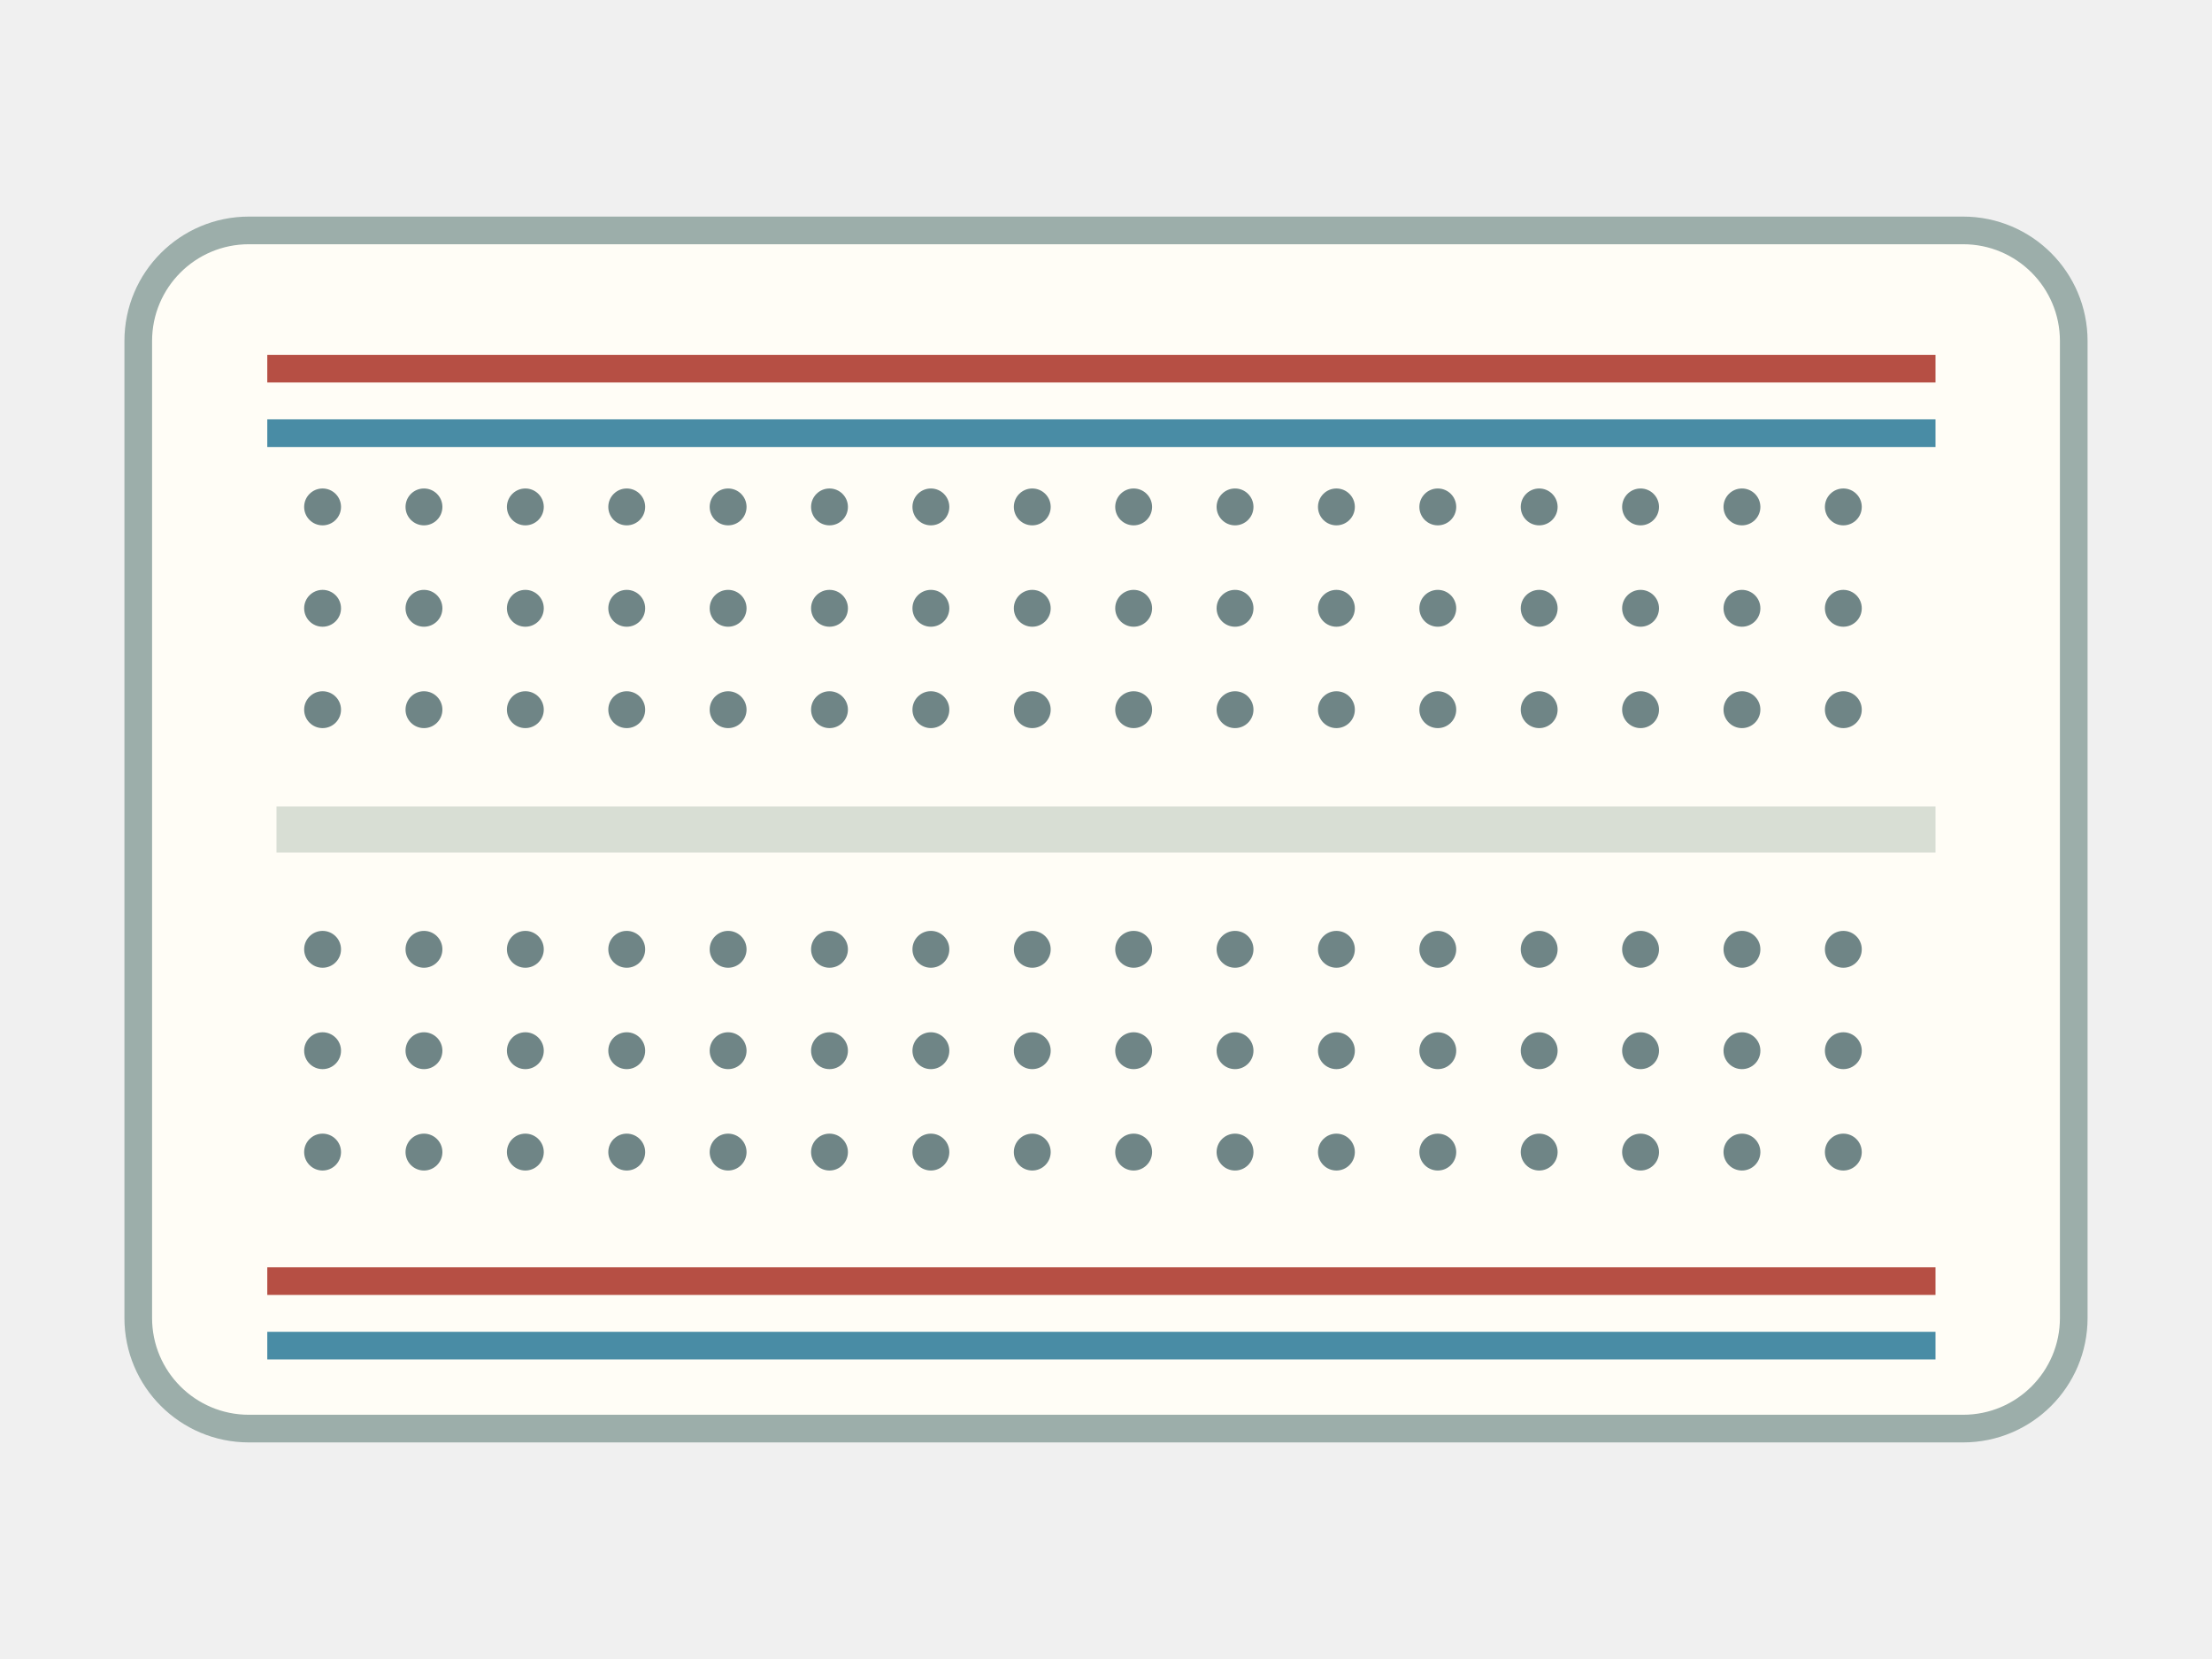
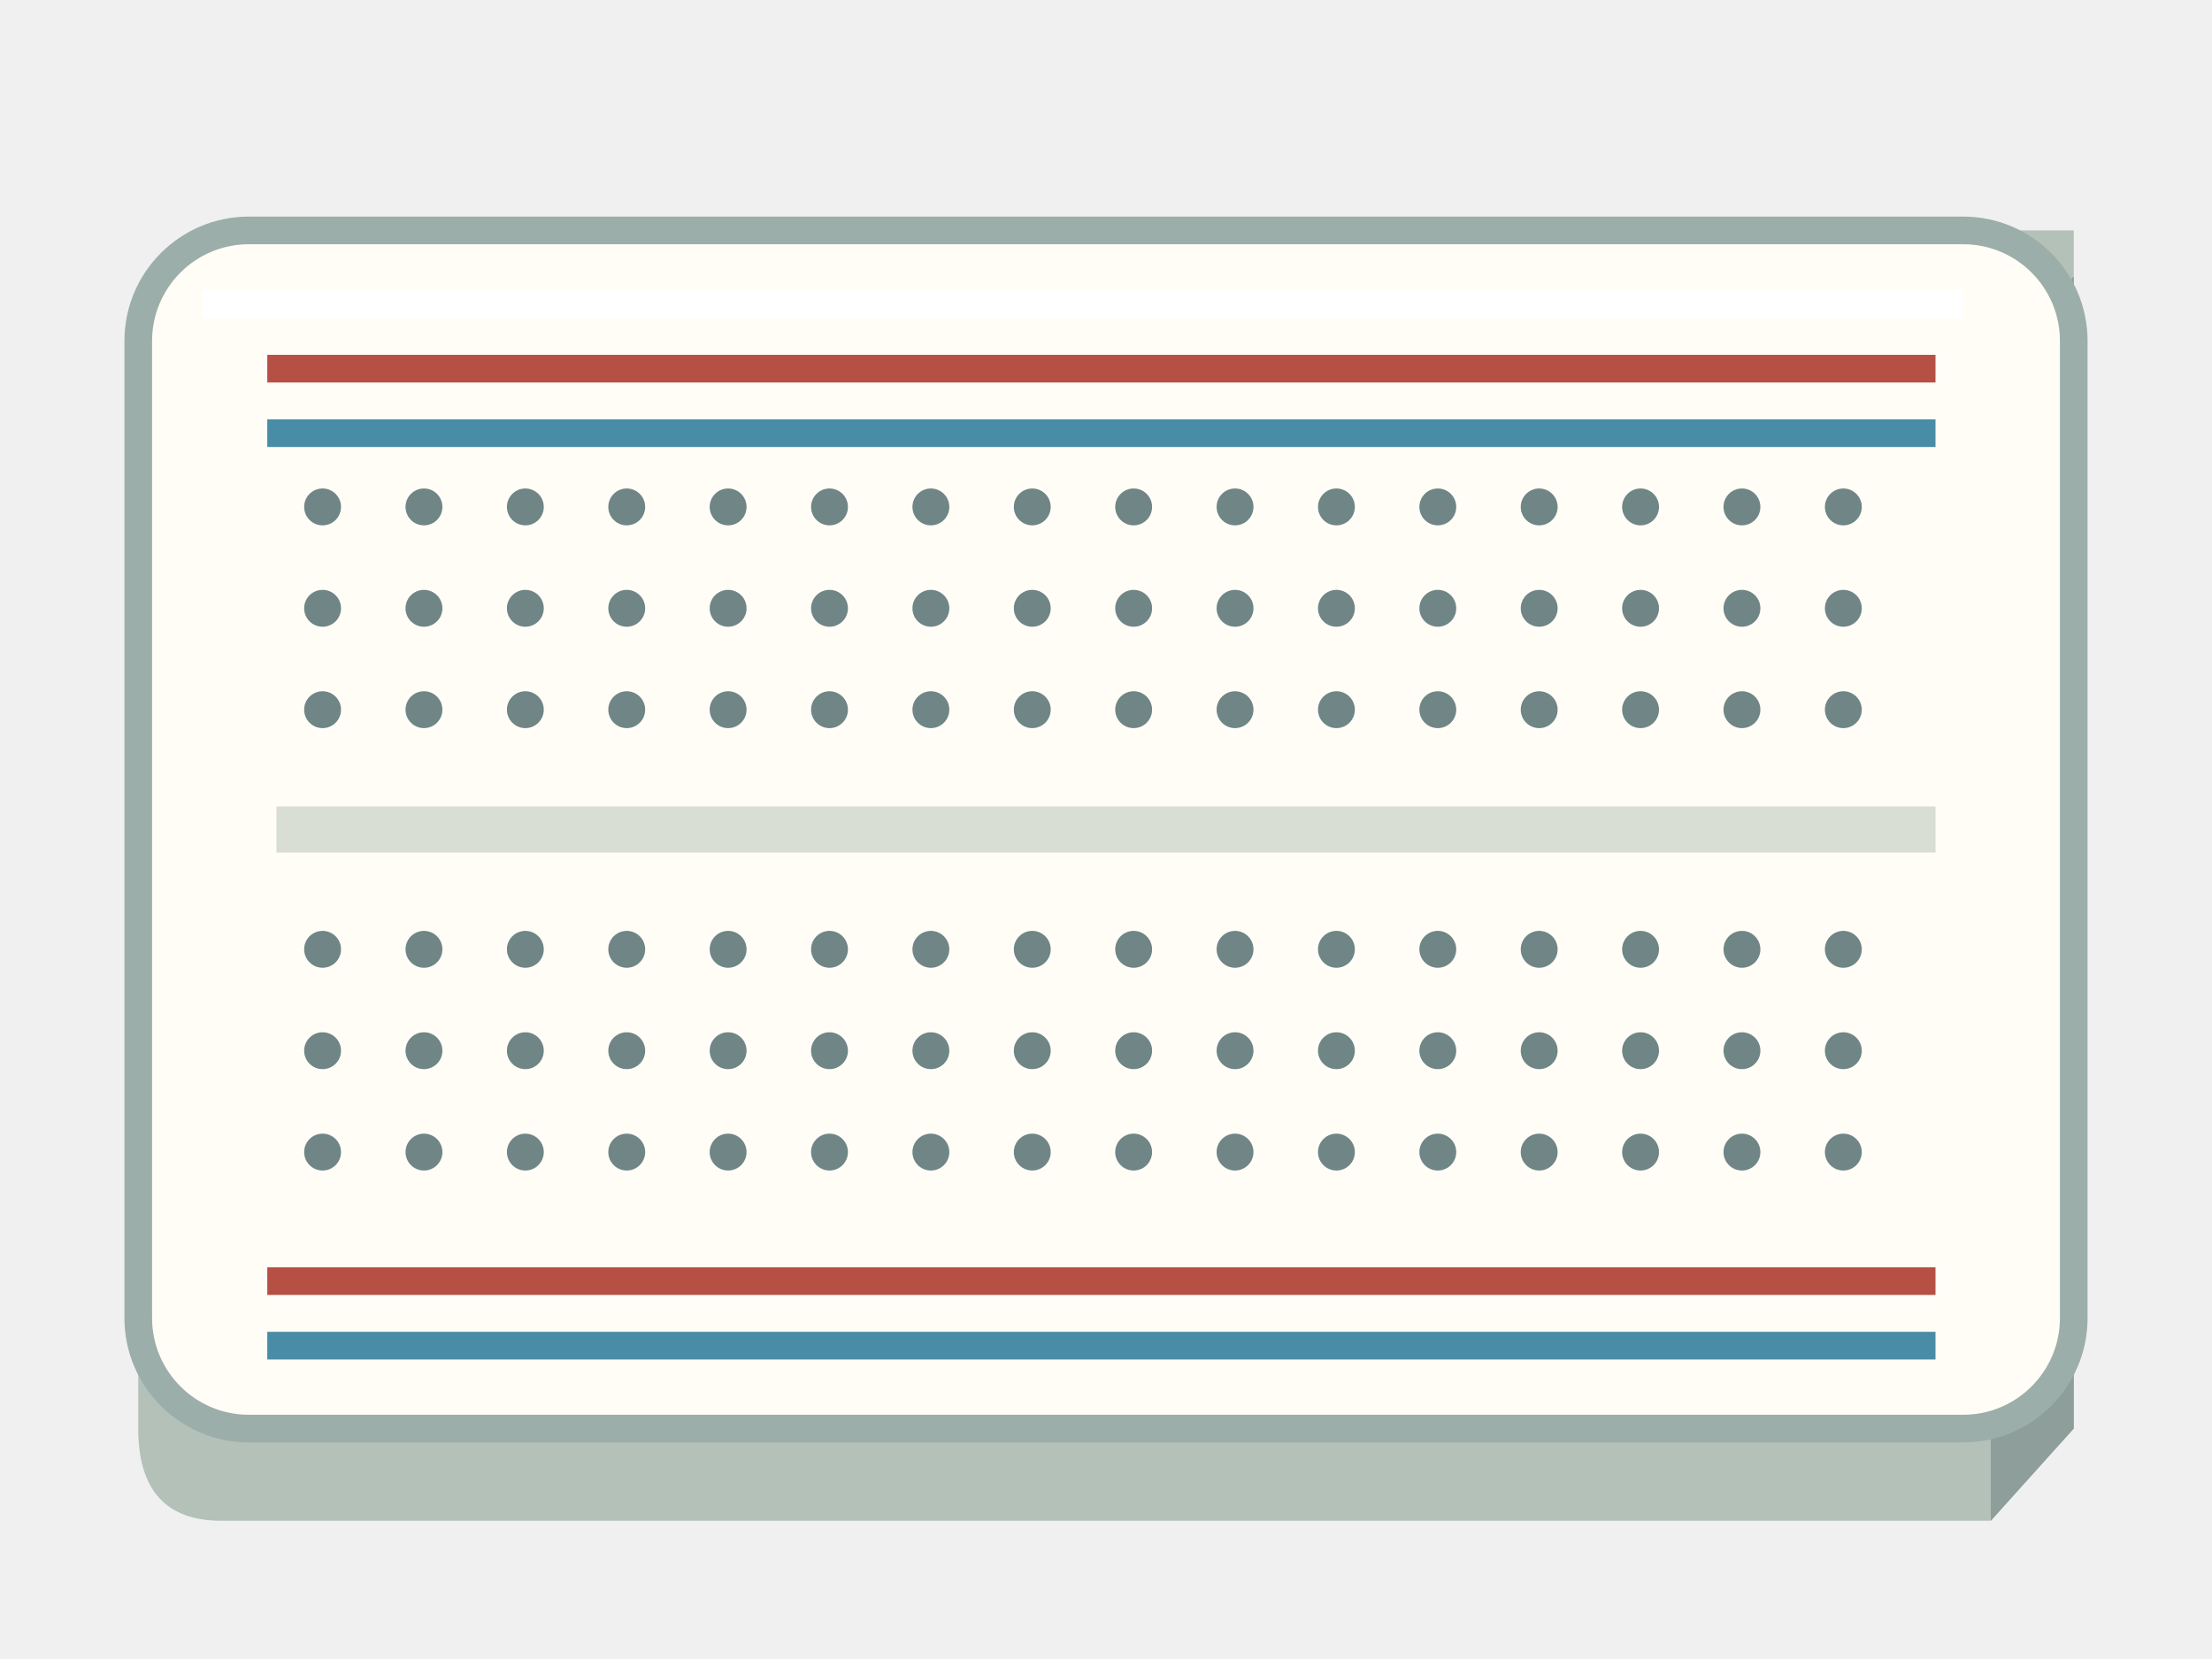
<svg xmlns="http://www.w3.org/2000/svg" viewBox="0 0 240 180">
+   <path d="M15 35l9-10h201v130l-9 10H24q-9 0-9-10z" fill="#b3c1b9" />
+   <path d="M216 40l9-10v125l-9 10z" fill="#8d9e9b" />
  <rect x="15" y="25" width="210" height="130" rx="12" fill="#fffdf6" stroke="#9caeaa" stroke-width="3" />
+   <path d="M22 33h191" stroke="#ffffff" stroke-width="3" />
  <path d="M29 40h181m-181 99h181" stroke="#b64f44" stroke-width="3" />
  <path d="M29 47h181m-181 99h181" stroke="#498ca5" stroke-width="3" />
  <path d="M30 90h180" stroke="#d8ded4" stroke-width="5" />
  <circle cx="35" cy="55" r="2" fill="#6f8586" />
  <circle cx="46" cy="55" r="2" fill="#6f8586" />
  <circle cx="57" cy="55" r="2" fill="#6f8586" />
  <circle cx="68" cy="55" r="2" fill="#6f8586" />
  <circle cx="79" cy="55" r="2" fill="#6f8586" />
  <circle cx="90" cy="55" r="2" fill="#6f8586" />
  <circle cx="101" cy="55" r="2" fill="#6f8586" />
  <circle cx="112" cy="55" r="2" fill="#6f8586" />
  <circle cx="123" cy="55" r="2" fill="#6f8586" />
  <circle cx="134" cy="55" r="2" fill="#6f8586" />
  <circle cx="145" cy="55" r="2" fill="#6f8586" />
  <circle cx="156" cy="55" r="2" fill="#6f8586" />
  <circle cx="167" cy="55" r="2" fill="#6f8586" />
  <circle cx="178" cy="55" r="2" fill="#6f8586" />
  <circle cx="189" cy="55" r="2" fill="#6f8586" />
  <circle cx="200" cy="55" r="2" fill="#6f8586" />
  <circle cx="35" cy="66" r="2" fill="#6f8586" />
  <circle cx="46" cy="66" r="2" fill="#6f8586" />
  <circle cx="57" cy="66" r="2" fill="#6f8586" />
  <circle cx="68" cy="66" r="2" fill="#6f8586" />
  <circle cx="79" cy="66" r="2" fill="#6f8586" />
  <circle cx="90" cy="66" r="2" fill="#6f8586" />
  <circle cx="101" cy="66" r="2" fill="#6f8586" />
  <circle cx="112" cy="66" r="2" fill="#6f8586" />
  <circle cx="123" cy="66" r="2" fill="#6f8586" />
  <circle cx="134" cy="66" r="2" fill="#6f8586" />
  <circle cx="145" cy="66" r="2" fill="#6f8586" />
  <circle cx="156" cy="66" r="2" fill="#6f8586" />
  <circle cx="167" cy="66" r="2" fill="#6f8586" />
  <circle cx="178" cy="66" r="2" fill="#6f8586" />
  <circle cx="189" cy="66" r="2" fill="#6f8586" />
  <circle cx="200" cy="66" r="2" fill="#6f8586" />
  <circle cx="35" cy="77" r="2" fill="#6f8586" />
  <circle cx="46" cy="77" r="2" fill="#6f8586" />
  <circle cx="57" cy="77" r="2" fill="#6f8586" />
  <circle cx="68" cy="77" r="2" fill="#6f8586" />
  <circle cx="79" cy="77" r="2" fill="#6f8586" />
  <circle cx="90" cy="77" r="2" fill="#6f8586" />
  <circle cx="101" cy="77" r="2" fill="#6f8586" />
  <circle cx="112" cy="77" r="2" fill="#6f8586" />
  <circle cx="123" cy="77" r="2" fill="#6f8586" />
  <circle cx="134" cy="77" r="2" fill="#6f8586" />
  <circle cx="145" cy="77" r="2" fill="#6f8586" />
  <circle cx="156" cy="77" r="2" fill="#6f8586" />
  <circle cx="167" cy="77" r="2" fill="#6f8586" />
  <circle cx="178" cy="77" r="2" fill="#6f8586" />
  <circle cx="189" cy="77" r="2" fill="#6f8586" />
  <circle cx="200" cy="77" r="2" fill="#6f8586" />
  <circle cx="35" cy="103" r="2" fill="#6f8586" />
  <circle cx="46" cy="103" r="2" fill="#6f8586" />
  <circle cx="57" cy="103" r="2" fill="#6f8586" />
  <circle cx="68" cy="103" r="2" fill="#6f8586" />
  <circle cx="79" cy="103" r="2" fill="#6f8586" />
  <circle cx="90" cy="103" r="2" fill="#6f8586" />
  <circle cx="101" cy="103" r="2" fill="#6f8586" />
  <circle cx="112" cy="103" r="2" fill="#6f8586" />
  <circle cx="123" cy="103" r="2" fill="#6f8586" />
  <circle cx="134" cy="103" r="2" fill="#6f8586" />
  <circle cx="145" cy="103" r="2" fill="#6f8586" />
  <circle cx="156" cy="103" r="2" fill="#6f8586" />
  <circle cx="167" cy="103" r="2" fill="#6f8586" />
  <circle cx="178" cy="103" r="2" fill="#6f8586" />
  <circle cx="189" cy="103" r="2" fill="#6f8586" />
  <circle cx="200" cy="103" r="2" fill="#6f8586" />
  <circle cx="35" cy="114" r="2" fill="#6f8586" />
  <circle cx="46" cy="114" r="2" fill="#6f8586" />
  <circle cx="57" cy="114" r="2" fill="#6f8586" />
  <circle cx="68" cy="114" r="2" fill="#6f8586" />
  <circle cx="79" cy="114" r="2" fill="#6f8586" />
  <circle cx="90" cy="114" r="2" fill="#6f8586" />
  <circle cx="101" cy="114" r="2" fill="#6f8586" />
  <circle cx="112" cy="114" r="2" fill="#6f8586" />
  <circle cx="123" cy="114" r="2" fill="#6f8586" />
  <circle cx="134" cy="114" r="2" fill="#6f8586" />
  <circle cx="145" cy="114" r="2" fill="#6f8586" />
  <circle cx="156" cy="114" r="2" fill="#6f8586" />
  <circle cx="167" cy="114" r="2" fill="#6f8586" />
  <circle cx="178" cy="114" r="2" fill="#6f8586" />
  <circle cx="189" cy="114" r="2" fill="#6f8586" />
  <circle cx="200" cy="114" r="2" fill="#6f8586" />
  <circle cx="35" cy="125" r="2" fill="#6f8586" />
  <circle cx="46" cy="125" r="2" fill="#6f8586" />
  <circle cx="57" cy="125" r="2" fill="#6f8586" />
  <circle cx="68" cy="125" r="2" fill="#6f8586" />
  <circle cx="79" cy="125" r="2" fill="#6f8586" />
  <circle cx="90" cy="125" r="2" fill="#6f8586" />
  <circle cx="101" cy="125" r="2" fill="#6f8586" />
  <circle cx="112" cy="125" r="2" fill="#6f8586" />
  <circle cx="123" cy="125" r="2" fill="#6f8586" />
  <circle cx="134" cy="125" r="2" fill="#6f8586" />
  <circle cx="145" cy="125" r="2" fill="#6f8586" />
  <circle cx="156" cy="125" r="2" fill="#6f8586" />
  <circle cx="167" cy="125" r="2" fill="#6f8586" />
  <circle cx="178" cy="125" r="2" fill="#6f8586" />
  <circle cx="189" cy="125" r="2" fill="#6f8586" />
  <circle cx="200" cy="125" r="2" fill="#6f8586" />
</svg>
